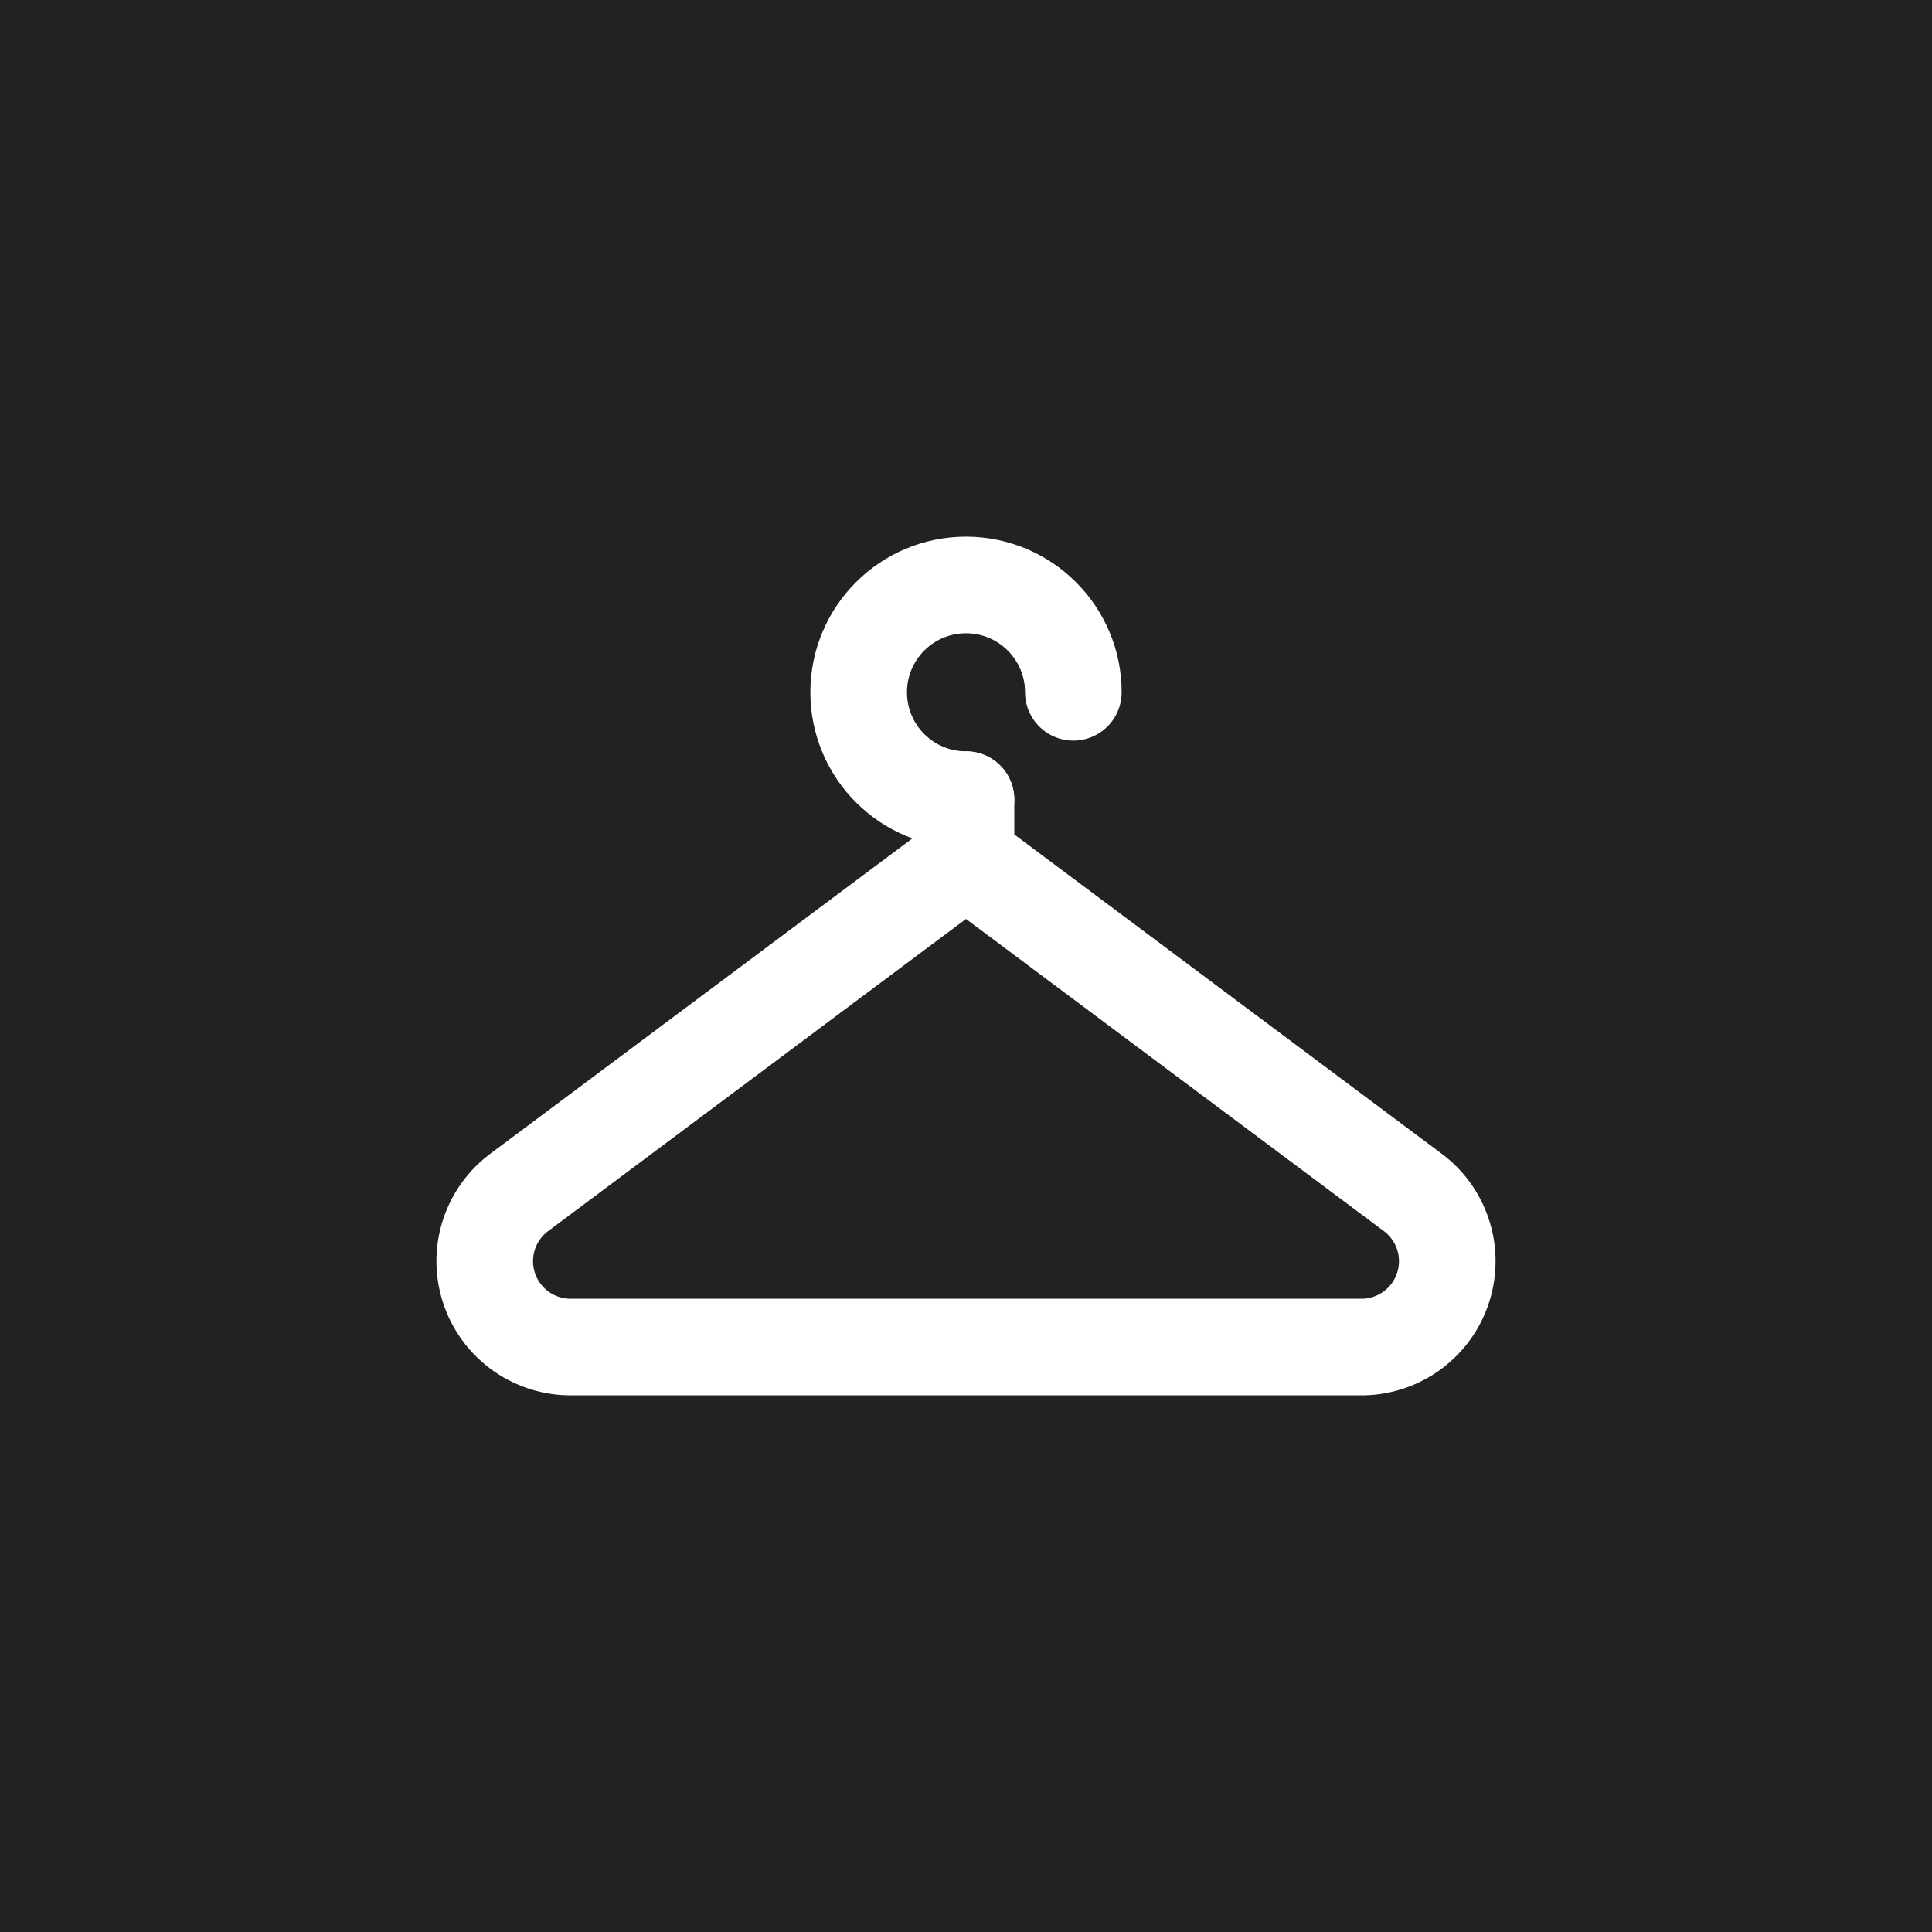
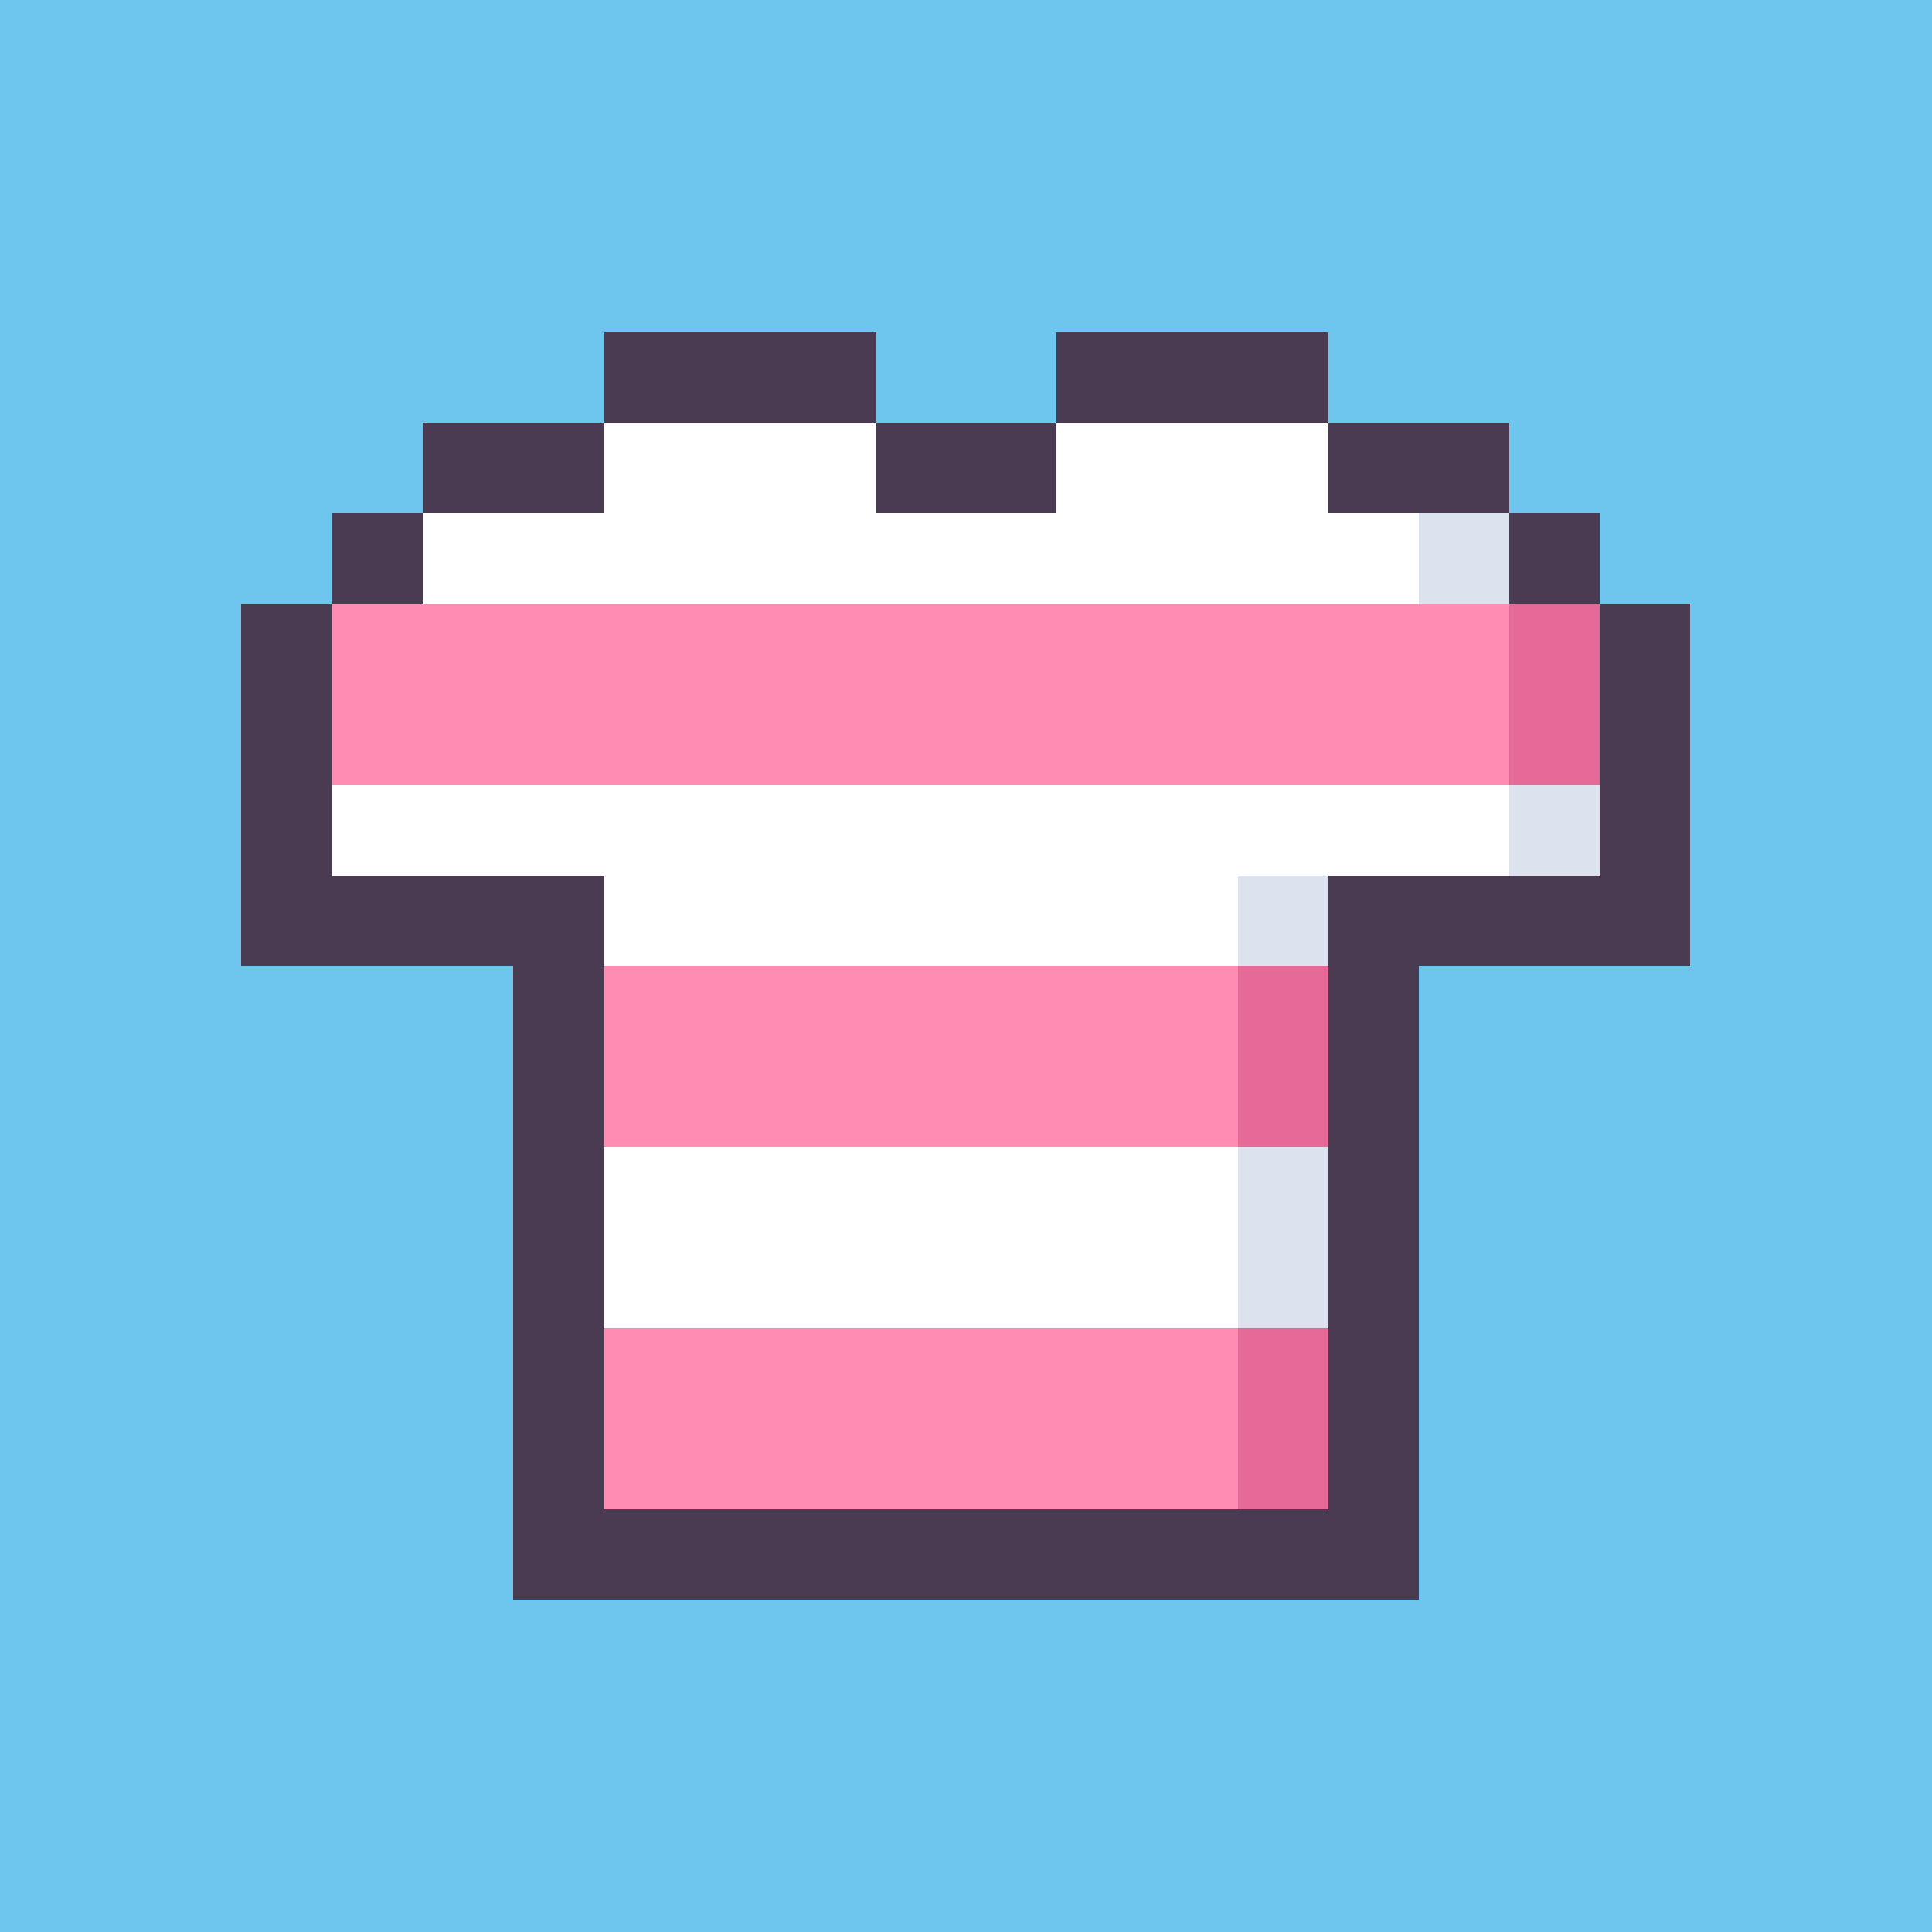
- <svg xmlns="http://www.w3.org/2000/svg" viewBox="0 0 36 36">
-   <rect width="36" height="36" fill="#222222" />
-   <g transform="translate(6 7.3)" fill="none" stroke="#ffffff" stroke-width="1.8" stroke-linecap="round" stroke-linejoin="round">
-     <path d="M12 7.6a2 2 0 1 1 2-2" />
-     <path d="M12 7.6v1.1L3.7 14.9a1.6 1.6 0 0 0 .9 2.9h14.8a1.6 1.6 0 0 0 .9-2.9L12 8.7" />
-   </g>
+ <svg xmlns="http://www.w3.org/2000/svg" viewBox="0 0 512 512" shape-rendering="crispEdges">
+   <rect width="512" height="512" fill="#6EC6EE" />
+   <path fill="#4A3B52" d="M160 88h24v24h-24zM184 88h24v24h-24zM208 88h24v24h-24zM280 88h24v24h-24zM304 88h24v24h-24zM328 88h24v24h-24zM112 112h24v24h-24zM136 112h24v24h-24zM232 112h24v24h-24zM256 112h24v24h-24zM352 112h24v24h-24zM376 112h24v24h-24zM88 136h24v24h-24zM400 136h24v24h-24zM64 160h24v24h-24zM424 160h24v24h-24zM64 184h24v24h-24zM424 184h24v24h-24zM64 208h24v24h-24zM424 208h24v24h-24zM64 232h24v24h-24zM88 232h24v24h-24zM112 232h24v24h-24zM136 232h24v24h-24zM352 232h24v24h-24zM376 232h24v24h-24zM400 232h24v24h-24zM424 232h24v24h-24zM136 256h24v24h-24zM352 256h24v24h-24zM136 280h24v24h-24zM352 280h24v24h-24zM136 304h24v24h-24zM352 304h24v24h-24zM136 328h24v24h-24zM352 328h24v24h-24zM136 352h24v24h-24zM352 352h24v24h-24zM136 376h24v24h-24zM352 376h24v24h-24zM136 400h24v24h-24zM160 400h24v24h-24zM184 400h24v24h-24zM208 400h24v24h-24zM232 400h24v24h-24zM256 400h24v24h-24zM280 400h24v24h-24zM304 400h24v24h-24zM328 400h24v24h-24zM352 400h24v24h-24z" />
+   <path fill="#FFFFFF" d="M160 112h24v24h-24zM184 112h24v24h-24zM208 112h24v24h-24zM280 112h24v24h-24zM304 112h24v24h-24zM328 112h24v24h-24zM112 136h24v24h-24zM136 136h24v24h-24zM160 136h24v24h-24zM184 136h24v24h-24zM208 136h24v24h-24zM232 136h24v24h-24zM256 136h24v24h-24zM280 136h24v24h-24zM304 136h24v24h-24zM328 136h24v24h-24zM352 136h24v24h-24zM88 208h24v24h-24zM112 208h24v24h-24zM136 208h24v24h-24zM160 208h24v24h-24zM184 208h24v24h-24zM208 208h24v24h-24zM232 208h24v24h-24zM256 208h24v24h-24zM280 208h24v24h-24zM304 208h24v24h-24zM328 208h24v24h-24zM352 208h24v24h-24zM376 208h24v24h-24zM160 232h24v24h-24zM184 232h24v24h-24zM208 232h24v24h-24zM232 232h24v24h-24zM256 232h24v24h-24zM280 232h24v24h-24zM304 232h24v24h-24zM160 304h24v24h-24zM184 304h24v24h-24zM208 304h24v24h-24zM232 304h24v24h-24zM256 304h24v24h-24zM280 304h24v24h-24zM304 304h24v24h-24zM160 328h24v24h-24zM184 328h24v24h-24zM208 328h24v24h-24zM232 328h24v24h-24zM256 328h24v24h-24zM280 328h24v24h-24zM304 328h24v24h-24z" />
+   <path fill="#DDE3EE" d="M376 136h24v24h-24zM400 208h24v24h-24zM328 232h24v24h-24zM328 304h24v24h-24zM328 328h24v24h-24z" />
+   <path fill="#FF8DB3" d="M88 160h24v24h-24zM112 160h24v24h-24zM136 160h24v24h-24zM160 160h24v24h-24zM184 160h24v24h-24zM208 160h24v24h-24zM232 160h24v24h-24zM256 160h24v24h-24zM280 160h24v24h-24zM304 160h24v24h-24zM328 160h24v24h-24zM352 160h24v24h-24zM376 160h24v24h-24zM88 184h24v24h-24zM112 184h24v24h-24zM136 184h24v24h-24zM160 184h24v24h-24zM184 184h24v24h-24zM208 184h24v24h-24zM232 184h24v24h-24zM256 184h24v24h-24zM280 184h24v24h-24zM304 184h24v24h-24zM328 184h24v24h-24zM352 184h24v24h-24zM376 184h24v24h-24zM160 256h24v24h-24zM184 256h24v24h-24zM208 256h24v24h-24zM232 256h24v24h-24zM256 256h24v24h-24zM280 256h24v24h-24zM304 256h24v24h-24zM160 280h24v24h-24zM184 280h24v24h-24zM208 280h24v24h-24zM232 280h24v24h-24zM256 280h24v24h-24zM280 280h24v24h-24zM304 280h24v24h-24zM160 352h24v24h-24zM184 352h24v24h-24zM208 352h24v24h-24zM232 352h24v24h-24zM256 352h24v24h-24zM280 352h24v24h-24zM304 352h24v24h-24zM160 376h24v24h-24zM184 376h24v24h-24zM208 376h24v24h-24zM232 376h24v24h-24zM256 376h24v24h-24zM280 376h24v24h-24zM304 376h24v24h-24z" />
+   <path fill="#E56A97" d="M400 160h24v24h-24zM400 184h24v24h-24zM328 256h24v24h-24zM328 280h24v24h-24zM328 352h24v24h-24zM328 376h24v24h-24z" />
</svg>
